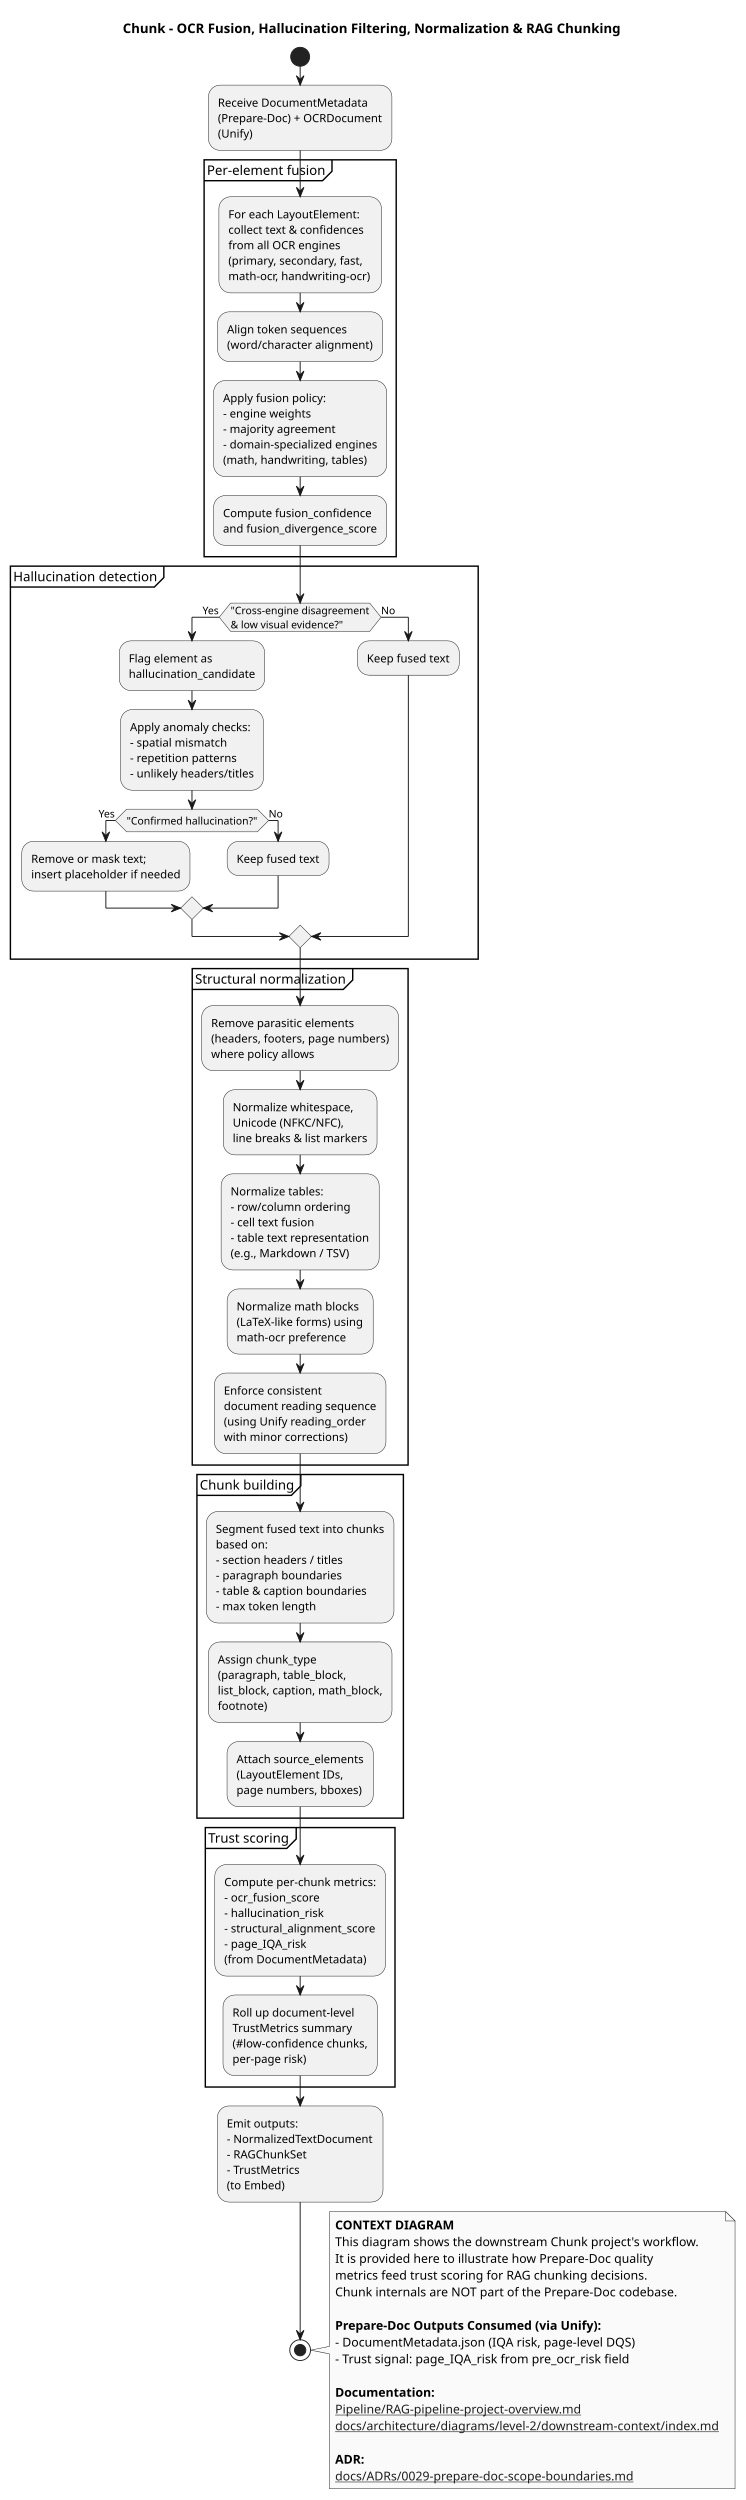
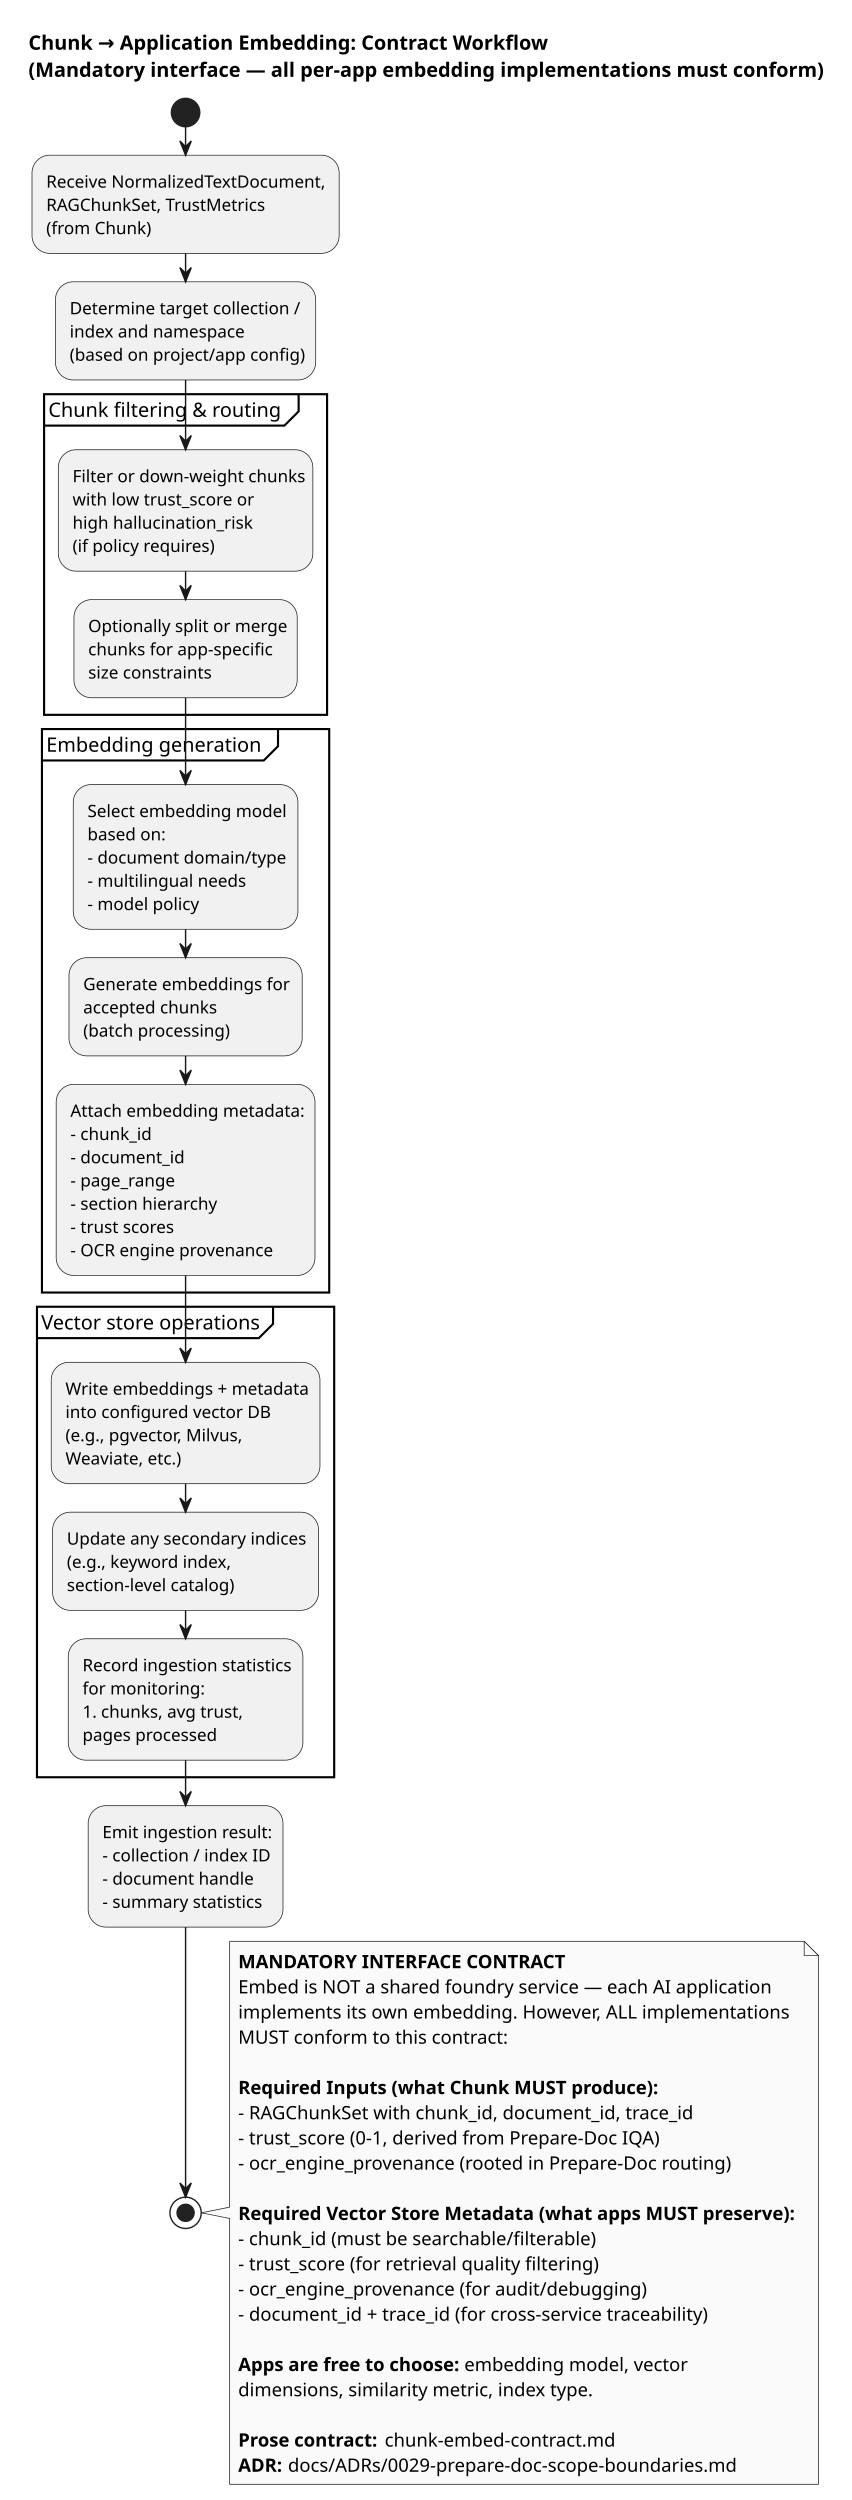
- <svg xmlns="http://www.w3.org/2000/svg" xmlns:xlink="http://www.w3.org/1999/xlink" contentStyleType="text/css" height="2645px" preserveAspectRatio="none" style="width:789px;height:2645px;background:#FFFFFF;" version="1.1" viewBox="0 0 789 2645" width="789px" zoomAndPan="magnify">
+ <svg xmlns="http://www.w3.org/2000/svg" contentStyleType="text/css" height="1758px" preserveAspectRatio="none" style="width:599px;height:1758px;background:#FFFFFF;" version="1.1" viewBox="0 0 599 1758" width="599px" zoomAndPan="magnify">
  <defs />
  <g>
-     <text fill="#000000" font-family="sans-serif" font-size="14" font-weight="bold" lengthAdjust="spacing" textLength="526.916" x="129.874" y="34.966">Chunk - OCR Fusion, Hallucination Filtering, Normalization &amp; RAG Chunking</text>
-     <ellipse cx="317.568" cy="60.068" fill="#222222" rx="10" ry="10" style="stroke:#222222;stroke-width:1;" />
-     <rect fill="#F1F1F1" height="69.032" rx="12.5" ry="12.5" style="stroke:#181818;stroke-width:0.5;" width="194.121" x="220.507" y="90.068" />
-     <text fill="#000000" font-family="sans-serif" font-size="12" lengthAdjust="spacing" textLength="158.665" x="230.507" y="112.896">Receive DocumentMetadata</text>
-     <text fill="#000000" font-family="sans-serif" font-size="12" lengthAdjust="spacing" textLength="174.121" x="230.507" y="129.24">(Prepare-Doc) + OCRDocument</text>
-     <text fill="#000000" font-family="sans-serif" font-size="12" lengthAdjust="spacing" textLength="36.732" x="230.507" y="145.584">(Unify)</text>
-     <rect fill="none" height="419.885" style="stroke:#000000;stroke-width:1.5;" width="203.249" x="215.943" y="169.1" />
-     <path d="M351.243,169.1 L351.243,181.168 L341.243,191.168 L215.943,191.168 " fill="none" style="stroke:#000000;stroke-width:1.5;" />
-     <text fill="#000000" font-family="sans-serif" font-size="14" lengthAdjust="spacing" textLength="125.299" x="218.943" y="185.066">Per-element fusion</text>
-     <rect fill="#F1F1F1" height="101.721" rx="12.5" ry="12.5" style="stroke:#181818;stroke-width:0.5;" width="171.969" x="231.583" y="208.168" />
-     <text fill="#000000" font-family="sans-serif" font-size="12" lengthAdjust="spacing" textLength="138.997" x="241.583" y="230.996">For each LayoutElement:</text>
-     <text fill="#000000" font-family="sans-serif" font-size="12" lengthAdjust="spacing" textLength="143.497" x="241.583" y="247.34">collect text &amp; confidences</text>
-     <text fill="#000000" font-family="sans-serif" font-size="12" lengthAdjust="spacing" textLength="118.861" x="241.583" y="263.685">from all OCR engines</text>
-     <text fill="#000000" font-family="sans-serif" font-size="12" lengthAdjust="spacing" textLength="143.029" x="241.583" y="280.029">(primary, secondary, fast,</text>
-     <text fill="#000000" font-family="sans-serif" font-size="12" lengthAdjust="spacing" textLength="151.969" x="241.583" y="296.373">math-ocr, handwriting-ocr)</text>
-     <rect fill="#F1F1F1" height="52.688" rx="12.5" ry="12.5" style="stroke:#181818;stroke-width:0.5;" width="174.681" x="230.227" y="329.889" />
-     <text fill="#000000" font-family="sans-serif" font-size="12" lengthAdjust="spacing" textLength="126.853" x="240.227" y="352.717">Align token sequences</text>
-     <text fill="#000000" font-family="sans-serif" font-size="12" lengthAdjust="spacing" textLength="154.681" x="240.227" y="369.061">(word/character alignment)</text>
-     <rect fill="#F1F1F1" height="101.721" rx="12.5" ry="12.5" style="stroke:#181818;stroke-width:0.5;" width="183.129" x="226.003" y="402.577" />
-     <text fill="#000000" font-family="sans-serif" font-size="12" lengthAdjust="spacing" textLength="108.877" x="236.003" y="425.405">Apply fusion policy:</text>
-     <text fill="#000000" font-family="sans-serif" font-size="12" lengthAdjust="spacing" textLength="93.121" x="236.003" y="441.749">- engine weights</text>
-     <text fill="#000000" font-family="sans-serif" font-size="12" lengthAdjust="spacing" textLength="119.257" x="236.003" y="458.093">- majority agreement</text>
-     <text fill="#000000" font-family="sans-serif" font-size="12" lengthAdjust="spacing" textLength="163.129" x="236.003" y="474.437">- domain-specialized engines</text>
-     <text fill="#000000" font-family="sans-serif" font-size="12" lengthAdjust="spacing" textLength="152.281" x="236.003" y="490.781">(math, handwriting, tables)</text>
-     <rect fill="#F1F1F1" height="52.688" rx="12.5" ry="12.5" style="stroke:#181818;stroke-width:0.5;" width="183.249" x="225.943" y="524.298" />
-     <text fill="#000000" font-family="sans-serif" font-size="12" lengthAdjust="spacing" textLength="157.225" x="235.943" y="547.126">Compute fusion_confidence</text>
-     <text fill="#000000" font-family="sans-serif" font-size="12" lengthAdjust="spacing" textLength="163.249" x="235.943" y="563.47">and fusion_divergence_score</text>
-     <rect fill="none" height="415.785" style="stroke:#000000;stroke-width:1.5;" width="494.928" x="11" y="598.986" />
-     <path d="M173.333,598.986 L173.333,611.054 L163.333,621.054 L11,621.054 " fill="none" style="stroke:#000000;stroke-width:1.5;" />
-     <text fill="#000000" font-family="sans-serif" font-size="14" lengthAdjust="spacing" textLength="152.333" x="14" y="614.952">Hallucination detection</text>
-     <polygon fill="#F1F1F1" points="243.967,638.054,391.168,638.054,403.168,653.036,391.168,668.018,243.967,668.018,231.967,653.036,243.967,638.054" style="stroke:#181818;stroke-width:0.5;" />
-     <text fill="#000000" font-family="sans-serif" font-size="11" lengthAdjust="spacing" textLength="147.201" x="243.967" y="649.813">"Cross-engine disagreement</text>
-     <text fill="#000000" font-family="sans-serif" font-size="11" lengthAdjust="spacing" textLength="119.415" x="243.967" y="664.794">&amp; low visual evidence?"</text>
-     <text fill="#000000" font-family="sans-serif" font-size="11" lengthAdjust="spacing" textLength="17.699" x="214.268" y="649.813">Yes</text>
-     <text fill="#000000" font-family="sans-serif" font-size="11" lengthAdjust="spacing" textLength="15.015" x="403.168" y="649.813">No</text>
-     <rect fill="#F1F1F1" height="52.688" rx="12.5" ry="12.5" style="stroke:#181818;stroke-width:0.5;" width="153.789" x="126.215" y="678.018" />
-     <text fill="#000000" font-family="sans-serif" font-size="12" lengthAdjust="spacing" textLength="88.525" x="136.215" y="700.846">Flag element as</text>
-     <text fill="#000000" font-family="sans-serif" font-size="12" lengthAdjust="spacing" textLength="133.789" x="136.215" y="717.19">hallucination_candidate</text>
-     <rect fill="#F1F1F1" height="85.376" rx="12.5" ry="12.5" style="stroke:#181818;stroke-width:0.5;" width="151.125" x="127.547" y="750.706" />
-     <text fill="#000000" font-family="sans-serif" font-size="12" lengthAdjust="spacing" textLength="127.537" x="137.547" y="773.534">Apply anomaly checks:</text>
-     <text fill="#000000" font-family="sans-serif" font-size="12" lengthAdjust="spacing" textLength="102.745" x="137.547" y="789.878">- spatial mismatch</text>
-     <text fill="#000000" font-family="sans-serif" font-size="12" lengthAdjust="spacing" textLength="113.173" x="137.547" y="806.222">- repetition patterns</text>
-     <text fill="#000000" font-family="sans-serif" font-size="12" lengthAdjust="spacing" textLength="131.125" x="137.547" y="822.566">- unlikely headers/titles</text>
-     <polygon fill="#F1F1F1" points="133.997,856.082,272.222,856.082,284.222,868.082,272.222,880.082,133.997,880.082,121.997,868.082,133.997,856.082" style="stroke:#181818;stroke-width:0.5;" />
-     <text fill="#000000" font-family="sans-serif" font-size="11" lengthAdjust="spacing" textLength="138.225" x="133.997" y="872.35">"Confirmed hallucination?"</text>
-     <text fill="#000000" font-family="sans-serif" font-size="11" lengthAdjust="spacing" textLength="17.699" x="104.298" y="864.859">Yes</text>
-     <text fill="#000000" font-family="sans-serif" font-size="11" lengthAdjust="spacing" textLength="15.015" x="284.222" y="864.859">No</text>
-     <rect fill="#F1F1F1" height="52.688" rx="12.5" ry="12.5" style="stroke:#181818;stroke-width:0.5;" width="177.993" x="23" y="890.082" />
-     <text fill="#000000" font-family="sans-serif" font-size="12" lengthAdjust="spacing" textLength="122.257" x="33" y="912.91">Remove or mask text;</text>
-     <text fill="#000000" font-family="sans-serif" font-size="12" lengthAdjust="spacing" textLength="157.993" x="33" y="929.254">insert placeholder if needed</text>
-     <rect fill="#F1F1F1" height="36.344" rx="12.5" ry="12.5" style="stroke:#181818;stroke-width:0.5;" width="107.805" x="240.319" y="890.082" />
-     <text fill="#000000" font-family="sans-serif" font-size="12" lengthAdjust="spacing" textLength="87.805" x="250.319" y="912.91">Keep fused text</text>
-     <polygon fill="#F1F1F1" points="203.109,948.77,215.109,960.77,203.109,972.77,191.109,960.77,203.109,948.77" style="stroke:#181818;stroke-width:0.5;" />
-     <rect fill="#F1F1F1" height="36.344" rx="12.5" ry="12.5" style="stroke:#181818;stroke-width:0.5;" width="107.805" x="378.124" y="678.018" />
-     <text fill="#000000" font-family="sans-serif" font-size="12" lengthAdjust="spacing" textLength="87.805" x="388.124" y="700.846">Keep fused text</text>
-     <polygon fill="#F1F1F1" points="317.568,978.77,329.568,990.77,317.568,1002.77,305.568,990.77,317.568,978.77" style="stroke:#181818;stroke-width:0.5;" />
-     <rect fill="none" height="525.262" style="stroke:#000000;stroke-width:1.5;" width="228.377" x="203.379" y="1024.77" />
-     <path d="M373.16,1024.77 L373.16,1036.838 L363.16,1046.838 L203.379,1046.838 " fill="none" style="stroke:#000000;stroke-width:1.5;" />
-     <text fill="#000000" font-family="sans-serif" font-size="14" lengthAdjust="spacing" textLength="159.781" x="206.379" y="1040.736">Structural normalization</text>
-     <rect fill="#F1F1F1" height="69.032" rx="12.5" ry="12.5" style="stroke:#181818;stroke-width:0.5;" width="208.377" x="213.379" y="1063.838" />
-     <text fill="#000000" font-family="sans-serif" font-size="12" lengthAdjust="spacing" textLength="151.765" x="223.379" y="1086.666">Remove parasitic elements</text>
-     <text fill="#000000" font-family="sans-serif" font-size="12" lengthAdjust="spacing" textLength="188.377" x="223.379" y="1103.011">(headers, footers, page numbers)</text>
-     <text fill="#000000" font-family="sans-serif" font-size="12" lengthAdjust="spacing" textLength="109.657" x="223.379" y="1119.355">where policy allows</text>
-     <rect fill="#F1F1F1" height="69.032" rx="12.5" ry="12.5" style="stroke:#181818;stroke-width:0.5;" width="162.693" x="236.221" y="1152.871" />
-     <text fill="#000000" font-family="sans-serif" font-size="12" lengthAdjust="spacing" textLength="127.657" x="246.221" y="1175.699">Normalize whitespace,</text>
-     <text fill="#000000" font-family="sans-serif" font-size="12" lengthAdjust="spacing" textLength="117.745" x="246.221" y="1192.043">Unicode (NFKC/NFC),</text>
-     <text fill="#000000" font-family="sans-serif" font-size="12" lengthAdjust="spacing" textLength="142.693" x="246.221" y="1208.387">line breaks &amp; list markers</text>
-     <rect fill="#F1F1F1" height="101.721" rx="12.5" ry="12.5" style="stroke:#181818;stroke-width:0.5;" width="167.241" x="233.947" y="1241.903" />
-     <text fill="#000000" font-family="sans-serif" font-size="12" lengthAdjust="spacing" textLength="98.281" x="243.947" y="1264.731">Normalize tables:</text>
-     <text fill="#000000" font-family="sans-serif" font-size="12" lengthAdjust="spacing" textLength="127.597" x="243.947" y="1281.075">- row/column ordering</text>
-     <text fill="#000000" font-family="sans-serif" font-size="12" lengthAdjust="spacing" textLength="88.789" x="243.947" y="1297.419">- cell text fusion</text>
-     <text fill="#000000" font-family="sans-serif" font-size="12" lengthAdjust="spacing" textLength="147.241" x="243.947" y="1313.763">- table text representation</text>
-     <text fill="#000000" font-family="sans-serif" font-size="12" lengthAdjust="spacing" textLength="125.749" x="243.947" y="1330.108">(e.g., Markdown / TSV)</text>
-     <rect fill="#F1F1F1" height="69.032" rx="12.5" ry="12.5" style="stroke:#181818;stroke-width:0.5;" width="154.533" x="240.301" y="1363.624" />
-     <text fill="#000000" font-family="sans-serif" font-size="12" lengthAdjust="spacing" textLength="129.481" x="250.301" y="1386.452">Normalize math blocks</text>
-     <text fill="#000000" font-family="sans-serif" font-size="12" lengthAdjust="spacing" textLength="134.533" x="250.301" y="1402.796">(LaTeX-like forms) using</text>
-     <text fill="#000000" font-family="sans-serif" font-size="12" lengthAdjust="spacing" textLength="116.329" x="250.301" y="1419.14">math-ocr preference</text>
-     <rect fill="#F1F1F1" height="85.376" rx="12.5" ry="12.5" style="stroke:#181818;stroke-width:0.5;" width="181.545" x="226.795" y="1452.656" />
-     <text fill="#000000" font-family="sans-serif" font-size="12" lengthAdjust="spacing" textLength="103.957" x="236.795" y="1475.484">Enforce consistent</text>
-     <text fill="#000000" font-family="sans-serif" font-size="12" lengthAdjust="spacing" textLength="161.545" x="236.795" y="1491.828">document reading sequence</text>
-     <text fill="#000000" font-family="sans-serif" font-size="12" lengthAdjust="spacing" textLength="150.805" x="236.795" y="1508.172">(using Unify reading_order</text>
-     <text fill="#000000" font-family="sans-serif" font-size="12" lengthAdjust="spacing" textLength="131.377" x="236.795" y="1524.516">with minor corrections)</text>
-     <rect fill="none" height="363.541" style="stroke:#000000;stroke-width:1.5;" width="218.441" x="208.347" y="1560.032" />
-     <path d="M318.237,1560.032 L318.237,1572.1 L308.237,1582.1 L208.347,1582.1 " fill="none" style="stroke:#000000;stroke-width:1.5;" />
-     <text fill="#000000" font-family="sans-serif" font-size="14" lengthAdjust="spacing" textLength="99.89" x="211.347" y="1575.998">Chunk building</text>
-     <rect fill="#F1F1F1" height="118.065" rx="12.5" ry="12.5" style="stroke:#181818;stroke-width:0.5;" width="198.441" x="218.347" y="1599.1" />
-     <text fill="#000000" font-family="sans-serif" font-size="12" lengthAdjust="spacing" textLength="178.441" x="228.347" y="1621.928">Segment fused text into chunks</text>
-     <text fill="#000000" font-family="sans-serif" font-size="12" lengthAdjust="spacing" textLength="55.02" x="228.347" y="1638.273">based on:</text>
-     <text fill="#000000" font-family="sans-serif" font-size="12" lengthAdjust="spacing" textLength="134.329" x="228.347" y="1654.617">- section headers / titles</text>
-     <text fill="#000000" font-family="sans-serif" font-size="12" lengthAdjust="spacing" textLength="133.921" x="228.347" y="1670.961">- paragraph boundaries</text>
-     <text fill="#000000" font-family="sans-serif" font-size="12" lengthAdjust="spacing" textLength="159.565" x="228.347" y="1687.305">- table &amp; caption boundaries</text>
-     <text fill="#000000" font-family="sans-serif" font-size="12" lengthAdjust="spacing" textLength="106.117" x="228.347" y="1703.649">- max token length</text>
-     <rect fill="#F1F1F1" height="85.376" rx="12.5" ry="12.5" style="stroke:#181818;stroke-width:0.5;" width="194.301" x="220.417" y="1737.165" />
-     <text fill="#000000" font-family="sans-serif" font-size="12" lengthAdjust="spacing" textLength="104.521" x="230.417" y="1759.993">Assign chunk_type</text>
-     <text fill="#000000" font-family="sans-serif" font-size="12" lengthAdjust="spacing" textLength="136.357" x="230.417" y="1776.337">(paragraph, table_block,</text>
-     <text fill="#000000" font-family="sans-serif" font-size="12" lengthAdjust="spacing" textLength="174.301" x="230.417" y="1792.681">list_block, caption, math_block,</text>
-     <text fill="#000000" font-family="sans-serif" font-size="12" lengthAdjust="spacing" textLength="52.356" x="230.417" y="1809.025">footnote)</text>
-     <rect fill="#F1F1F1" height="69.032" rx="12.5" ry="12.5" style="stroke:#181818;stroke-width:0.5;" width="154.713" x="240.211" y="1842.541" />
-     <text fill="#000000" font-family="sans-serif" font-size="12" lengthAdjust="spacing" textLength="134.713" x="250.211" y="1865.37">Attach source_elements</text>
-     <text fill="#000000" font-family="sans-serif" font-size="12" lengthAdjust="spacing" textLength="112.933" x="250.211" y="1881.714">(LayoutElement IDs,</text>
-     <text fill="#000000" font-family="sans-serif" font-size="12" lengthAdjust="spacing" textLength="133.105" x="250.211" y="1898.058">page numbers, bboxes)</text>
-     <rect fill="none" height="274.509" style="stroke:#000000;stroke-width:1.5;" width="200.681" x="217.227" y="1933.574" />
-     <path d="M313.397,1933.574 L313.397,1945.642 L303.397,1955.642 L217.227,1955.642 " fill="none" style="stroke:#000000;stroke-width:1.5;" />
-     <text fill="#000000" font-family="sans-serif" font-size="14" lengthAdjust="spacing" textLength="86.17" x="220.227" y="1949.54">Trust scoring</text>
-     <rect fill="#F1F1F1" height="118.065" rx="12.5" ry="12.5" style="stroke:#181818;stroke-width:0.5;" width="180.681" x="227.227" y="1972.642" />
-     <text fill="#000000" font-family="sans-serif" font-size="12" lengthAdjust="spacing" textLength="160.681" x="237.227" y="1995.47">Compute per-chunk metrics:</text>
-     <text fill="#000000" font-family="sans-serif" font-size="12" lengthAdjust="spacing" textLength="101.173" x="237.227" y="2011.814">- ocr_fusion_score</text>
-     <text fill="#000000" font-family="sans-serif" font-size="12" lengthAdjust="spacing" textLength="105.385" x="237.227" y="2028.158">- hallucination_risk</text>
-     <text fill="#000000" font-family="sans-serif" font-size="12" lengthAdjust="spacing" textLength="160.333" x="237.227" y="2044.502">- structural_alignment_score</text>
-     <text fill="#000000" font-family="sans-serif" font-size="12" lengthAdjust="spacing" textLength="87.217" x="237.227" y="2060.846">- page_IQA_risk</text>
-     <text fill="#000000" font-family="sans-serif" font-size="12" lengthAdjust="spacing" textLength="150.709" x="237.227" y="2077.19">(from DocumentMetadata)</text>
-     <rect fill="#F1F1F1" height="85.376" rx="12.5" ry="12.5" style="stroke:#181818;stroke-width:0.5;" width="163.257" x="235.939" y="2110.706" />
-     <text fill="#000000" font-family="sans-serif" font-size="12" lengthAdjust="spacing" textLength="129.193" x="245.939" y="2133.535">Roll up document-level</text>
-     <text fill="#000000" font-family="sans-serif" font-size="12" lengthAdjust="spacing" textLength="127.201" x="245.939" y="2149.879">TrustMetrics summary</text>
-     <text fill="#000000" font-family="sans-serif" font-size="12" lengthAdjust="spacing" textLength="143.257" x="245.939" y="2166.223">(#low-confidence chunks,</text>
-     <text fill="#000000" font-family="sans-serif" font-size="12" lengthAdjust="spacing" textLength="78.157" x="245.939" y="2182.567">per-page risk)</text>
-     <rect fill="#F1F1F1" height="101.721" rx="12.5" ry="12.5" style="stroke:#181818;stroke-width:0.5;" width="175.305" x="229.915" y="2228.083" />
-     <text fill="#000000" font-family="sans-serif" font-size="12" lengthAdjust="spacing" textLength="75.54" x="239.915" y="2250.911">Emit outputs:</text>
-     <text fill="#000000" font-family="sans-serif" font-size="12" lengthAdjust="spacing" textLength="155.305" x="239.915" y="2267.255">- NormalizedTextDocument</text>
-     <text fill="#000000" font-family="sans-serif" font-size="12" lengthAdjust="spacing" textLength="84.781" x="239.915" y="2283.599">- RAGChunkSet</text>
-     <text fill="#000000" font-family="sans-serif" font-size="12" lengthAdjust="spacing" textLength="77.653" x="239.915" y="2299.943">- TrustMetrics</text>
-     <text fill="#000000" font-family="sans-serif" font-size="12" lengthAdjust="spacing" textLength="61.332" x="239.915" y="2316.287">(to Embed)</text>
-     <path d="M348.568,2339.803 L348.568,2482.452 L328.568,2486.452 L348.568,2490.452 L348.568,2633.1 A0,0 0 0 0 348.568,2633.1 L777.664,2633.1 A0,0 0 0 0 777.664,2633.1 L777.664,2349.803 L767.664,2339.803 L348.568,2339.803 A0,0 0 0 0 348.568,2339.803 " fill="#FAFAFA" style="stroke:#181818;stroke-width:0.5;" />
-     <path d="M767.664,2339.803 L767.664,2349.803 L777.664,2349.803 L767.664,2339.803 " fill="#FAFAFA" style="stroke:#181818;stroke-width:0.5;" />
-     <text fill="#000000" font-family="sans-serif" font-size="13" font-weight="bold" lengthAdjust="spacing" textLength="126.451" x="354.568" y="2358.7">CONTEXT DIAGRAM</text>
-     <text fill="#000000" font-family="sans-serif" font-size="13" lengthAdjust="spacing" textLength="386.815" x="354.568" y="2376.406">This diagram shows the downstream Chunk project's workflow.</text>
-     <text fill="#000000" font-family="sans-serif" font-size="13" lengthAdjust="spacing" textLength="338.364" x="354.568" y="2394.112">It is provided here to illustrate how Prepare-Doc quality</text>
-     <text fill="#000000" font-family="sans-serif" font-size="13" lengthAdjust="spacing" textLength="330.603" x="354.568" y="2411.818">metrics feed trust scoring for RAG chunking decisions.</text>
-     <text fill="#000000" font-family="sans-serif" font-size="13" lengthAdjust="spacing" textLength="363.09" x="354.568" y="2429.524">Chunk internals are NOT part of the Prepare-Doc codebase.</text>
-     <text fill="#000000" font-family="sans-serif" font-size="13" lengthAdjust="spacing" textLength="3.38" x="354.568" y="2447.231"> </text>
-     <text fill="#000000" font-family="sans-serif" font-size="13" font-weight="bold" lengthAdjust="spacing" textLength="281.918" x="354.568" y="2464.936">Prepare-Doc Outputs Consumed (via Unify):</text>
-     <text fill="#000000" font-family="sans-serif" font-size="13" lengthAdjust="spacing" textLength="317.876" x="354.568" y="2482.642">- DocumentMetadata.json (IQA risk, page-level DQS)</text>
-     <text fill="#000000" font-family="sans-serif" font-size="13" lengthAdjust="spacing" textLength="312.65" x="354.568" y="2500.349">- Trust signal: page_IQA_risk from pre_ocr_risk field</text>
-     <text fill="#000000" font-family="sans-serif" font-size="13" lengthAdjust="spacing" textLength="3.38" x="354.568" y="2518.055"> </text>
-     <text fill="#000000" font-family="sans-serif" font-size="13" font-weight="bold" lengthAdjust="spacing" textLength="105.274" x="354.568" y="2535.761">Documentation:</text>
-     <a href="docs/development/RAG" target="_top" title="docs/development/RAG" xlink:actuate="onRequest" xlink:href="docs/development/RAG" xlink:show="new" xlink:title="docs/development/RAG" xlink:type="simple">
-       <text fill="#1D1D1D" font-family="sans-serif" font-size="13" lengthAdjust="spacing" text-decoration="underline" textLength="261.781" x="354.568" y="2553.467">Pipeline/RAG-pipeline-project-overview.md</text>
-     </a>
-     <a href="docs/architecture/diagrams/level-2/downstream-context/index.md" target="_top" title="docs/architecture/diagrams/level-2/downstream-context/index.md" xlink:actuate="onRequest" xlink:href="docs/architecture/diagrams/level-2/downstream-context/index.md" xlink:show="new" xlink:title="docs/architecture/diagrams/level-2/downstream-context/index.md" xlink:type="simple">
-       <text fill="#1D1D1D" font-family="sans-serif" font-size="13" lengthAdjust="spacing" text-decoration="underline" textLength="408.096" x="354.568" y="2571.173">docs/architecture/diagrams/level-2/downstream-context/index.md</text>
-     </a>
-     <text fill="#000000" font-family="sans-serif" font-size="13" lengthAdjust="spacing" textLength="3.38" x="354.568" y="2588.879"> </text>
-     <text fill="#000000" font-family="sans-serif" font-size="13" font-weight="bold" lengthAdjust="spacing" textLength="30.875" x="354.568" y="2606.585">ADR:</text>
-     <a href="docs/ADRs/0029-prepare-doc-scope-boundaries.md" target="_top" title="docs/ADRs/0029-prepare-doc-scope-boundaries.md" xlink:actuate="onRequest" xlink:href="docs/ADRs/0029-prepare-doc-scope-boundaries.md" xlink:show="new" xlink:title="docs/ADRs/0029-prepare-doc-scope-boundaries.md" xlink:type="simple">
-       <text fill="#1D1D1D" font-family="sans-serif" font-size="13" lengthAdjust="spacing" text-decoration="underline" textLength="316.173" x="354.568" y="2624.291">docs/ADRs/0029-prepare-doc-scope-boundaries.md</text>
-     </a>
-     <ellipse cx="317.568" cy="2486.452" fill="none" rx="11" ry="11" style="stroke:#222222;stroke-width:1;" />
-     <ellipse cx="317.568" cy="2486.452" fill="#222222" rx="6" ry="6" style="stroke:#222222;stroke-width:1;" />
-     <line style="stroke:#181818;stroke-width:1;" x1="317.568" x2="317.568" y1="70.068" y2="90.068" />
-     <polygon fill="#181818" points="313.568,80.068,317.568,90.068,321.568,80.068,317.568,84.068" style="stroke:#181818;stroke-width:1;" />
-     <line style="stroke:#181818;stroke-width:1;" x1="317.568" x2="317.568" y1="309.889" y2="329.889" />
-     <polygon fill="#181818" points="313.568,319.889,317.568,329.889,321.568,319.889,317.568,323.889" style="stroke:#181818;stroke-width:1;" />
-     <line style="stroke:#181818;stroke-width:1;" x1="317.568" x2="317.568" y1="382.577" y2="402.577" />
-     <polygon fill="#181818" points="313.568,392.577,317.568,402.577,321.568,392.577,317.568,396.577" style="stroke:#181818;stroke-width:1;" />
-     <line style="stroke:#181818;stroke-width:1;" x1="317.568" x2="317.568" y1="504.298" y2="524.298" />
-     <polygon fill="#181818" points="313.568,514.298,317.568,524.298,321.568,514.298,317.568,518.298" style="stroke:#181818;stroke-width:1;" />
-     <line style="stroke:#181818;stroke-width:1;" x1="317.568" x2="317.568" y1="159.1" y2="208.168" />
-     <polygon fill="#181818" points="313.568,198.168,317.568,208.168,321.568,198.168,317.568,202.168" style="stroke:#181818;stroke-width:1;" />
-     <line style="stroke:#181818;stroke-width:1;" x1="203.109" x2="203.109" y1="730.706" y2="750.706" />
-     <polygon fill="#181818" points="199.109,740.706,203.109,750.706,207.109,740.706,203.109,744.706" style="stroke:#181818;stroke-width:1;" />
-     <line style="stroke:#181818;stroke-width:1;" x1="121.997" x2="111.997" y1="868.082" y2="868.082" />
-     <line style="stroke:#181818;stroke-width:1;" x1="111.997" x2="111.997" y1="868.082" y2="890.082" />
-     <polygon fill="#181818" points="107.997,880.082,111.997,890.082,115.997,880.082,111.997,884.082" style="stroke:#181818;stroke-width:1;" />
-     <line style="stroke:#181818;stroke-width:1;" x1="284.222" x2="294.222" y1="868.082" y2="868.082" />
-     <line style="stroke:#181818;stroke-width:1;" x1="294.222" x2="294.222" y1="868.082" y2="890.082" />
-     <polygon fill="#181818" points="290.222,880.082,294.222,890.082,298.222,880.082,294.222,884.082" style="stroke:#181818;stroke-width:1;" />
-     <line style="stroke:#181818;stroke-width:1;" x1="111.997" x2="111.997" y1="942.77" y2="960.77" />
-     <line style="stroke:#181818;stroke-width:1;" x1="111.997" x2="191.109" y1="960.77" y2="960.77" />
-     <polygon fill="#181818" points="181.109,956.77,191.109,960.77,181.109,964.77,185.109,960.77" style="stroke:#181818;stroke-width:1;" />
-     <line style="stroke:#181818;stroke-width:1;" x1="294.222" x2="294.222" y1="926.426" y2="960.77" />
-     <line style="stroke:#181818;stroke-width:1;" x1="294.222" x2="215.109" y1="960.77" y2="960.77" />
-     <polygon fill="#181818" points="225.109,956.77,215.109,960.77,225.109,964.77,221.109,960.77" style="stroke:#181818;stroke-width:1;" />
-     <line style="stroke:#181818;stroke-width:1;" x1="203.109" x2="203.109" y1="836.082" y2="856.082" />
-     <polygon fill="#181818" points="199.109,846.082,203.109,856.082,207.109,846.082,203.109,850.082" style="stroke:#181818;stroke-width:1;" />
-     <line style="stroke:#181818;stroke-width:1;" x1="231.967" x2="203.109" y1="653.036" y2="653.036" />
-     <line style="stroke:#181818;stroke-width:1;" x1="203.109" x2="203.109" y1="653.036" y2="678.018" />
-     <polygon fill="#181818" points="199.109,668.018,203.109,678.018,207.109,668.018,203.109,672.018" style="stroke:#181818;stroke-width:1;" />
-     <line style="stroke:#181818;stroke-width:1;" x1="403.168" x2="432.026" y1="653.036" y2="653.036" />
-     <line style="stroke:#181818;stroke-width:1;" x1="432.026" x2="432.026" y1="653.036" y2="678.018" />
-     <polygon fill="#181818" points="428.026,668.018,432.026,678.018,436.026,668.018,432.026,672.018" style="stroke:#181818;stroke-width:1;" />
-     <line style="stroke:#181818;stroke-width:1;" x1="203.109" x2="203.109" y1="972.77" y2="990.77" />
-     <line style="stroke:#181818;stroke-width:1;" x1="203.109" x2="305.568" y1="990.77" y2="990.77" />
-     <polygon fill="#181818" points="295.568,986.77,305.568,990.77,295.568,994.77,299.568,990.77" style="stroke:#181818;stroke-width:1;" />
-     <line style="stroke:#181818;stroke-width:1;" x1="432.026" x2="432.026" y1="714.362" y2="990.77" />
-     <line style="stroke:#181818;stroke-width:1;" x1="432.026" x2="329.568" y1="990.77" y2="990.77" />
-     <polygon fill="#181818" points="339.568,986.77,329.568,990.77,339.568,994.77,335.568,990.77" style="stroke:#181818;stroke-width:1;" />
-     <line style="stroke:#181818;stroke-width:1;" x1="317.568" x2="317.568" y1="576.986" y2="638.054" />
-     <polygon fill="#181818" points="313.568,628.054,317.568,638.054,321.568,628.054,317.568,632.054" style="stroke:#181818;stroke-width:1;" />
-     <line style="stroke:#181818;stroke-width:1;" x1="317.568" x2="317.568" y1="1132.871" y2="1152.871" />
-     <polygon fill="#181818" points="313.568,1142.871,317.568,1152.871,321.568,1142.871,317.568,1146.871" style="stroke:#181818;stroke-width:1;" />
-     <line style="stroke:#181818;stroke-width:1;" x1="317.568" x2="317.568" y1="1221.903" y2="1241.903" />
-     <polygon fill="#181818" points="313.568,1231.903,317.568,1241.903,321.568,1231.903,317.568,1235.903" style="stroke:#181818;stroke-width:1;" />
-     <line style="stroke:#181818;stroke-width:1;" x1="317.568" x2="317.568" y1="1343.624" y2="1363.624" />
-     <polygon fill="#181818" points="313.568,1353.624,317.568,1363.624,321.568,1353.624,317.568,1357.624" style="stroke:#181818;stroke-width:1;" />
-     <line style="stroke:#181818;stroke-width:1;" x1="317.568" x2="317.568" y1="1432.656" y2="1452.656" />
-     <polygon fill="#181818" points="313.568,1442.656,317.568,1452.656,321.568,1442.656,317.568,1446.656" style="stroke:#181818;stroke-width:1;" />
-     <line style="stroke:#181818;stroke-width:1;" x1="317.568" x2="317.568" y1="1002.77" y2="1063.838" />
-     <polygon fill="#181818" points="313.568,1053.838,317.568,1063.838,321.568,1053.838,317.568,1057.838" style="stroke:#181818;stroke-width:1;" />
-     <line style="stroke:#181818;stroke-width:1;" x1="317.568" x2="317.568" y1="1717.165" y2="1737.165" />
-     <polygon fill="#181818" points="313.568,1727.165,317.568,1737.165,321.568,1727.165,317.568,1731.165" style="stroke:#181818;stroke-width:1;" />
-     <line style="stroke:#181818;stroke-width:1;" x1="317.568" x2="317.568" y1="1822.541" y2="1842.541" />
-     <polygon fill="#181818" points="313.568,1832.541,317.568,1842.541,321.568,1832.541,317.568,1836.541" style="stroke:#181818;stroke-width:1;" />
-     <line style="stroke:#181818;stroke-width:1;" x1="317.568" x2="317.568" y1="1538.032" y2="1599.1" />
-     <polygon fill="#181818" points="313.568,1589.1,317.568,1599.1,321.568,1589.1,317.568,1593.1" style="stroke:#181818;stroke-width:1;" />
-     <line style="stroke:#181818;stroke-width:1;" x1="317.568" x2="317.568" y1="2090.706" y2="2110.706" />
-     <polygon fill="#181818" points="313.568,2100.706,317.568,2110.706,321.568,2100.706,317.568,2104.706" style="stroke:#181818;stroke-width:1;" />
-     <line style="stroke:#181818;stroke-width:1;" x1="317.568" x2="317.568" y1="1911.574" y2="1972.642" />
-     <polygon fill="#181818" points="313.568,1962.642,317.568,1972.642,321.568,1962.642,317.568,1966.642" style="stroke:#181818;stroke-width:1;" />
-     <line style="stroke:#181818;stroke-width:1;" x1="317.568" x2="317.568" y1="2196.083" y2="2228.083" />
-     <polygon fill="#181818" points="313.568,2218.083,317.568,2228.083,321.568,2218.083,317.568,2222.083" style="stroke:#181818;stroke-width:1;" />
-     <line style="stroke:#181818;stroke-width:1;" x1="317.568" x2="317.568" y1="2329.803" y2="2475.452" />
-     <polygon fill="#181818" points="313.568,2465.452,317.568,2475.452,321.568,2465.452,317.568,2469.452" style="stroke:#181818;stroke-width:1;" />
+     <text fill="#000000" font-family="sans-serif" font-size="14" font-weight="bold" lengthAdjust="spacing" textLength="367" x="20" y="34.966">Chunk → Application Embedding: Contract Workflow</text>
+     <text fill="#000000" font-family="sans-serif" font-size="14" font-weight="bold" lengthAdjust="spacing" textLength="556" x="20" y="54.034">(Mandatory interface — all per-app embedding implementations must conform)</text>
+     <ellipse cx="130.5" cy="79.136" fill="#222222" rx="10" ry="10" style="stroke:#222222;stroke-width:1.0;" />
+     <rect fill="#F1F1F1" height="69.032" rx="12.5" ry="12.5" style="stroke:#181818;stroke-width:0.5;" width="216" x="22.5" y="109.136" />
+     <text fill="#000000" font-family="sans-serif" font-size="12" lengthAdjust="spacing" textLength="196" x="32.5" y="131.964">Receive NormalizedTextDocument,</text>
+     <text fill="#000000" font-family="sans-serif" font-size="12" lengthAdjust="spacing" textLength="154" x="32.5" y="148.308">RAGChunkSet, TrustMetrics</text>
+     <text fill="#000000" font-family="sans-serif" font-size="12" lengthAdjust="spacing" textLength="73" x="32.5" y="164.652">(from Chunk)</text>
+     <rect fill="#F1F1F1" height="69.032" rx="12.5" ry="12.5" style="stroke:#181818;stroke-width:0.5;" width="183" x="39" y="198.168" />
+     <text fill="#000000" font-family="sans-serif" font-size="12" lengthAdjust="spacing" textLength="160" x="49" y="220.996">Determine target collection /</text>
+     <text fill="#000000" font-family="sans-serif" font-size="12" lengthAdjust="spacing" textLength="122" x="49" y="237.34">index and namespace</text>
+     <text fill="#000000" font-family="sans-serif" font-size="12" lengthAdjust="spacing" textLength="163" x="49" y="253.685">(based on project/app config)</text>
+     <rect fill="none" height="225.477" style="stroke:#000000;stroke-width:1.5;" width="199" x="31" y="277.2" />
+     <path d="M210,277.2 L210,289.268 L200,299.268 L31,299.268 " fill="none" style="stroke:#000000;stroke-width:1.5;" />
+     <text fill="#000000" font-family="sans-serif" font-size="14" lengthAdjust="spacing" textLength="169" x="34" y="293.166">Chunk filtering &amp; routing</text>
+     <rect fill="#F1F1F1" height="85.376" rx="12.5" ry="12.5" style="stroke:#181818;stroke-width:0.5;" width="179" x="41" y="316.268" />
+     <text fill="#000000" font-family="sans-serif" font-size="12" lengthAdjust="spacing" textLength="159" x="51" y="339.096">Filter or down-weight chunks</text>
+     <text fill="#000000" font-family="sans-serif" font-size="12" lengthAdjust="spacing" textLength="125" x="51" y="355.441">with low trust_score or</text>
+     <text fill="#000000" font-family="sans-serif" font-size="12" lengthAdjust="spacing" textLength="123" x="51" y="371.785">high hallucination_risk</text>
+     <text fill="#000000" font-family="sans-serif" font-size="12" lengthAdjust="spacing" textLength="100" x="51" y="388.129">(if policy requires)</text>
+     <rect fill="#F1F1F1" height="69.032" rx="12.5" ry="12.5" style="stroke:#181818;stroke-width:0.5;" width="157" x="52" y="421.645" />
+     <text fill="#000000" font-family="sans-serif" font-size="12" lengthAdjust="spacing" textLength="137" x="62" y="444.473">Optionally split or merge</text>
+     <text fill="#000000" font-family="sans-serif" font-size="12" lengthAdjust="spacing" textLength="128" x="62" y="460.817">chunks for app-specific</text>
+     <text fill="#000000" font-family="sans-serif" font-size="12" lengthAdjust="spacing" textLength="87" x="62" y="477.161">size constraints</text>
+     <rect fill="none" height="396.23" style="stroke:#000000;stroke-width:1.5;" width="202" x="29.5" y="512.677" />
+     <path d="M195.5,512.677 L195.5,524.745 L185.5,534.745 L29.5,534.745 " fill="none" style="stroke:#000000;stroke-width:1.5;" />
+     <text fill="#000000" font-family="sans-serif" font-size="14" lengthAdjust="spacing" textLength="156" x="32.5" y="528.643">Embedding generation</text>
+     <rect fill="#F1F1F1" height="101.721" rx="12.5" ry="12.5" style="stroke:#181818;stroke-width:0.5;" width="158" x="51.5" y="551.745" />
+     <text fill="#000000" font-family="sans-serif" font-size="12" lengthAdjust="spacing" textLength="138" x="61.5" y="574.573">Select embedding model</text>
+     <text fill="#000000" font-family="sans-serif" font-size="12" lengthAdjust="spacing" textLength="54" x="61.5" y="590.917">based on:</text>
+     <text fill="#000000" font-family="sans-serif" font-size="12" lengthAdjust="spacing" textLength="136" x="61.5" y="607.261">- document domain/type</text>
+     <text fill="#000000" font-family="sans-serif" font-size="12" lengthAdjust="spacing" textLength="109" x="61.5" y="623.606">- multilingual needs</text>
+     <text fill="#000000" font-family="sans-serif" font-size="12" lengthAdjust="spacing" textLength="77" x="61.5" y="639.95">- model policy</text>
+     <rect fill="#F1F1F1" height="69.032" rx="12.5" ry="12.5" style="stroke:#181818;stroke-width:0.5;" width="164" x="48.5" y="673.466" />
+     <text fill="#000000" font-family="sans-serif" font-size="12" lengthAdjust="spacing" textLength="144" x="58.5" y="696.294">Generate embeddings for</text>
+     <text fill="#000000" font-family="sans-serif" font-size="12" lengthAdjust="spacing" textLength="93" x="58.5" y="712.638">accepted chunks</text>
+     <text fill="#000000" font-family="sans-serif" font-size="12" lengthAdjust="spacing" textLength="103" x="58.5" y="728.982">(batch processing)</text>
+     <rect fill="#F1F1F1" height="134.409" rx="12.5" ry="12.5" style="stroke:#181818;stroke-width:0.5;" width="182" x="39.5" y="762.498" />
+     <text fill="#000000" font-family="sans-serif" font-size="12" lengthAdjust="spacing" textLength="162" x="49.5" y="785.326">Attach embedding metadata:</text>
+     <text fill="#000000" font-family="sans-serif" font-size="12" lengthAdjust="spacing" textLength="55" x="49.5" y="801.67">- chunk_id</text>
+     <text fill="#000000" font-family="sans-serif" font-size="12" lengthAdjust="spacing" textLength="78" x="49.5" y="818.014">- document_id</text>
+     <text fill="#000000" font-family="sans-serif" font-size="12" lengthAdjust="spacing" textLength="73" x="49.5" y="834.359">- page_range</text>
+     <text fill="#000000" font-family="sans-serif" font-size="12" lengthAdjust="spacing" textLength="103" x="49.5" y="850.703">- section hierarchy</text>
+     <text fill="#000000" font-family="sans-serif" font-size="12" lengthAdjust="spacing" textLength="73" x="49.5" y="867.047">- trust scores</text>
+     <text fill="#000000" font-family="sans-serif" font-size="12" lengthAdjust="spacing" textLength="141" x="49.5" y="883.391">- OCR engine provenance</text>
+     <rect fill="none" height="330.853" style="stroke:#000000;stroke-width:1.5;" width="209" x="26" y="918.907" />
+     <path d="M192,918.907 L192,930.975 L182,940.975 L26,940.975 " fill="none" style="stroke:#000000;stroke-width:1.5;" />
+     <text fill="#000000" font-family="sans-serif" font-size="14" lengthAdjust="spacing" textLength="156" x="29" y="934.873">Vector store operations</text>
+     <rect fill="#F1F1F1" height="85.376" rx="12.5" ry="12.5" style="stroke:#181818;stroke-width:0.5;" width="189" x="36" y="957.975" />
+     <text fill="#000000" font-family="sans-serif" font-size="12" lengthAdjust="spacing" textLength="169" x="46" y="980.803">Write embeddings + metadata</text>
+     <text fill="#000000" font-family="sans-serif" font-size="12" lengthAdjust="spacing" textLength="142" x="46" y="997.147">into configured vector DB</text>
+     <text fill="#000000" font-family="sans-serif" font-size="12" lengthAdjust="spacing" textLength="124" x="46" y="1013.491">(e.g., pgvector, Milvus,</text>
+     <text fill="#000000" font-family="sans-serif" font-size="12" lengthAdjust="spacing" textLength="82" x="46" y="1029.835">Weaviate, etc.)</text>
+     <rect fill="#F1F1F1" height="69.032" rx="12.5" ry="12.5" style="stroke:#181818;stroke-width:0.5;" width="187" x="37" y="1063.351" />
+     <text fill="#000000" font-family="sans-serif" font-size="12" lengthAdjust="spacing" textLength="167" x="47" y="1086.179">Update any secondary indices</text>
+     <text fill="#000000" font-family="sans-serif" font-size="12" lengthAdjust="spacing" textLength="113" x="47" y="1102.523">(e.g., keyword index,</text>
+     <text fill="#000000" font-family="sans-serif" font-size="12" lengthAdjust="spacing" textLength="118" x="47" y="1118.868">section-level catalog)</text>
+     <rect fill="#F1F1F1" height="85.376" rx="12.5" ry="12.5" style="stroke:#181818;stroke-width:0.5;" width="165" x="48" y="1152.384" />
+     <text fill="#000000" font-family="sans-serif" font-size="12" lengthAdjust="spacing" textLength="145" x="58" y="1175.212">Record ingestion statistics</text>
+     <text fill="#000000" font-family="sans-serif" font-size="12" lengthAdjust="spacing" textLength="83" x="58" y="1191.556">for monitoring:</text>
+     <text fill="#000000" font-family="sans-serif" font-size="12" lengthAdjust="spacing" textLength="10" x="58" y="1207.9">1.</text>
+     <text fill="#000000" font-family="sans-serif" font-size="12" lengthAdjust="spacing" textLength="97" x="71" y="1207.9">chunks, avg trust,</text>
+     <text fill="#000000" font-family="sans-serif" font-size="12" lengthAdjust="spacing" textLength="95" x="58" y="1224.244">pages processed</text>
+     <rect fill="#F1F1F1" height="85.376" rx="12.5" ry="12.5" style="stroke:#181818;stroke-width:0.5;" width="137" x="62" y="1269.76" />
+     <text fill="#000000" font-family="sans-serif" font-size="12" lengthAdjust="spacing" textLength="117" x="72" y="1292.588">Emit ingestion result:</text>
+     <text fill="#000000" font-family="sans-serif" font-size="12" lengthAdjust="spacing" textLength="116" x="72" y="1308.932">- collection / index ID</text>
+     <text fill="#000000" font-family="sans-serif" font-size="12" lengthAdjust="spacing" textLength="104" x="72" y="1325.276">- document handle</text>
+     <text fill="#000000" font-family="sans-serif" font-size="12" lengthAdjust="spacing" textLength="112" x="72" y="1341.62">- summary statistics</text>
+     <path d="M161.5,1365.137 L161.5,1552.05 L141.5,1556.05 L161.5,1560.05 L161.5,1746.963 A0,0 0 0 0 161.5,1746.963 L575.5,1746.963 A0,0 0 0 0 575.5,1746.963 L575.5,1375.137 L565.5,1365.137 L161.5,1365.137 A0,0 0 0 0 161.5,1365.137 " fill="#FAFAFA" style="stroke:#181818;stroke-width:0.5;" />
+     <path d="M565.5,1365.137 L565.5,1375.137 L575.5,1375.137 L565.5,1365.137 " fill="#FAFAFA" style="stroke:#181818;stroke-width:0.5;" />
+     <text fill="#000000" font-family="sans-serif" font-size="13" font-weight="bold" lengthAdjust="spacing" textLength="234" x="167.5" y="1384.034">MANDATORY INTERFACE CONTRACT</text>
+     <text fill="#000000" font-family="sans-serif" font-size="13" lengthAdjust="spacing" textLength="364" x="167.5" y="1401.739">Embed is NOT a shared foundry service — each AI application</text>
+     <text fill="#000000" font-family="sans-serif" font-size="13" lengthAdjust="spacing" textLength="382" x="167.5" y="1419.446">implements its own embedding. However, ALL implementations</text>
+     <text fill="#000000" font-family="sans-serif" font-size="13" lengthAdjust="spacing" textLength="187" x="167.5" y="1437.152">MUST conform to this contract:</text>
+     <text fill="#000000" font-family="sans-serif" font-size="13" lengthAdjust="spacing" textLength="3" x="167.5" y="1454.858"> </text>
+     <text fill="#000000" font-family="sans-serif" font-size="13" font-weight="bold" lengthAdjust="spacing" textLength="298" x="167.5" y="1472.564">Required Inputs (what Chunk MUST produce):</text>
+     <text fill="#000000" font-family="sans-serif" font-size="13" lengthAdjust="spacing" textLength="314" x="167.5" y="1490.27">- RAGChunkSet with chunk_id, document_id, trace_id</text>
+     <text fill="#000000" font-family="sans-serif" font-size="13" lengthAdjust="spacing" textLength="288" x="167.5" y="1507.976">- trust_score (0-1, derived from Prepare-Doc IQA)</text>
+     <text fill="#000000" font-family="sans-serif" font-size="13" lengthAdjust="spacing" textLength="341" x="167.5" y="1525.682">- ocr_engine_provenance (rooted in Prepare-Doc routing)</text>
+     <text fill="#000000" font-family="sans-serif" font-size="13" lengthAdjust="spacing" textLength="3" x="167.5" y="1543.388"> </text>
+     <text fill="#000000" font-family="sans-serif" font-size="13" font-weight="bold" lengthAdjust="spacing" textLength="393" x="167.5" y="1561.094">Required Vector Store Metadata (what apps MUST preserve):</text>
+     <text fill="#000000" font-family="sans-serif" font-size="13" lengthAdjust="spacing" textLength="245" x="167.5" y="1578.8">- chunk_id (must be searchable/filterable)</text>
+     <text fill="#000000" font-family="sans-serif" font-size="13" lengthAdjust="spacing" textLength="247" x="167.5" y="1596.506">- trust_score (for retrieval quality filtering)</text>
+     <text fill="#000000" font-family="sans-serif" font-size="13" lengthAdjust="spacing" textLength="283" x="167.5" y="1614.212">- ocr_engine_provenance (for audit/debugging)</text>
+     <text fill="#000000" font-family="sans-serif" font-size="13" lengthAdjust="spacing" textLength="322" x="167.5" y="1631.918">- document_id + trace_id (for cross-service traceability)</text>
+     <text fill="#000000" font-family="sans-serif" font-size="13" lengthAdjust="spacing" textLength="3" x="167.5" y="1649.624"> </text>
+     <text fill="#000000" font-family="sans-serif" font-size="13" font-weight="bold" lengthAdjust="spacing" textLength="156" x="167.5" y="1667.33">Apps are free to choose:</text>
+     <text fill="#000000" font-family="sans-serif" font-size="13" lengthAdjust="spacing" textLength="154" x="326.5" y="1667.33">embedding model, vector</text>
+     <text fill="#000000" font-family="sans-serif" font-size="13" lengthAdjust="spacing" textLength="242" x="167.5" y="1685.036">dimensions, similarity metric, index type.</text>
+     <text fill="#000000" font-family="sans-serif" font-size="13" lengthAdjust="spacing" textLength="3" x="167.5" y="1702.742"> </text>
+     <text fill="#000000" font-family="sans-serif" font-size="13" font-weight="bold" lengthAdjust="spacing" textLength="100" x="167.5" y="1720.448">Prose contract:</text>
+     <text fill="#000000" font-family="sans-serif" font-size="13" lengthAdjust="spacing" textLength="160" x="270.5" y="1720.448">chunk-embed-contract.md</text>
+     <text fill="#000000" font-family="sans-serif" font-size="13" font-weight="bold" lengthAdjust="spacing" textLength="32" x="167.5" y="1738.154">ADR:</text>
+     <text fill="#000000" font-family="sans-serif" font-size="13" lengthAdjust="spacing" textLength="308" x="202.5" y="1738.154">docs/ADRs/0029-prepare-doc-scope-boundaries.md</text>
+     <ellipse cx="130.5" cy="1556.05" fill="none" rx="11" ry="11" style="stroke:#222222;stroke-width:1.0;" />
+     <ellipse cx="130.5" cy="1556.05" fill="#222222" rx="6" ry="6" style="stroke:#222222;stroke-width:1.0;" />
+     <line style="stroke:#181818;stroke-width:1.0;" x1="130.5" x2="130.5" y1="89.136" y2="109.136" />
+     <polygon fill="#181818" points="126.5,99.136,130.5,109.136,134.5,99.136,130.5,103.136" style="stroke:#181818;stroke-width:1.0;" />
+     <line style="stroke:#181818;stroke-width:1.0;" x1="130.5" x2="130.5" y1="178.168" y2="198.168" />
+     <polygon fill="#181818" points="126.5,188.168,130.5,198.168,134.5,188.168,130.5,192.168" style="stroke:#181818;stroke-width:1.0;" />
+     <line style="stroke:#181818;stroke-width:1.0;" x1="130.5" x2="130.5" y1="401.645" y2="421.645" />
+     <polygon fill="#181818" points="126.5,411.645,130.5,421.645,134.5,411.645,130.5,415.645" style="stroke:#181818;stroke-width:1.0;" />
+     <line style="stroke:#181818;stroke-width:1.0;" x1="130.5" x2="130.5" y1="267.2" y2="316.268" />
+     <polygon fill="#181818" points="126.5,306.268,130.5,316.268,134.5,306.268,130.5,310.268" style="stroke:#181818;stroke-width:1.0;" />
+     <line style="stroke:#181818;stroke-width:1.0;" x1="130.5" x2="130.5" y1="653.466" y2="673.466" />
+     <polygon fill="#181818" points="126.5,663.466,130.5,673.466,134.5,663.466,130.5,667.466" style="stroke:#181818;stroke-width:1.0;" />
+     <line style="stroke:#181818;stroke-width:1.0;" x1="130.5" x2="130.5" y1="742.498" y2="762.498" />
+     <polygon fill="#181818" points="126.5,752.498,130.5,762.498,134.5,752.498,130.5,756.498" style="stroke:#181818;stroke-width:1.0;" />
+     <line style="stroke:#181818;stroke-width:1.0;" x1="130.5" x2="130.5" y1="490.677" y2="551.745" />
+     <polygon fill="#181818" points="126.5,541.745,130.5,551.745,134.5,541.745,130.5,545.745" style="stroke:#181818;stroke-width:1.0;" />
+     <line style="stroke:#181818;stroke-width:1.0;" x1="130.5" x2="130.5" y1="1043.351" y2="1063.351" />
+     <polygon fill="#181818" points="126.5,1053.351,130.5,1063.351,134.5,1053.351,130.5,1057.351" style="stroke:#181818;stroke-width:1.0;" />
+     <line style="stroke:#181818;stroke-width:1.0;" x1="130.5" x2="130.5" y1="1132.384" y2="1152.384" />
+     <polygon fill="#181818" points="126.5,1142.384,130.5,1152.384,134.5,1142.384,130.5,1146.384" style="stroke:#181818;stroke-width:1.0;" />
+     <line style="stroke:#181818;stroke-width:1.0;" x1="130.5" x2="130.5" y1="896.907" y2="957.975" />
+     <polygon fill="#181818" points="126.5,947.975,130.5,957.975,134.5,947.975,130.5,951.975" style="stroke:#181818;stroke-width:1.0;" />
+     <line style="stroke:#181818;stroke-width:1.0;" x1="130.5" x2="130.5" y1="1237.76" y2="1269.76" />
+     <polygon fill="#181818" points="126.5,1259.76,130.5,1269.76,134.5,1259.76,130.5,1263.76" style="stroke:#181818;stroke-width:1.0;" />
+     <line style="stroke:#181818;stroke-width:1.0;" x1="130.5" x2="130.5" y1="1355.137" y2="1545.05" />
+     <polygon fill="#181818" points="126.5,1535.05,130.5,1545.05,134.5,1535.05,130.5,1539.05" style="stroke:#181818;stroke-width:1.0;" />
  </g>
</svg>
